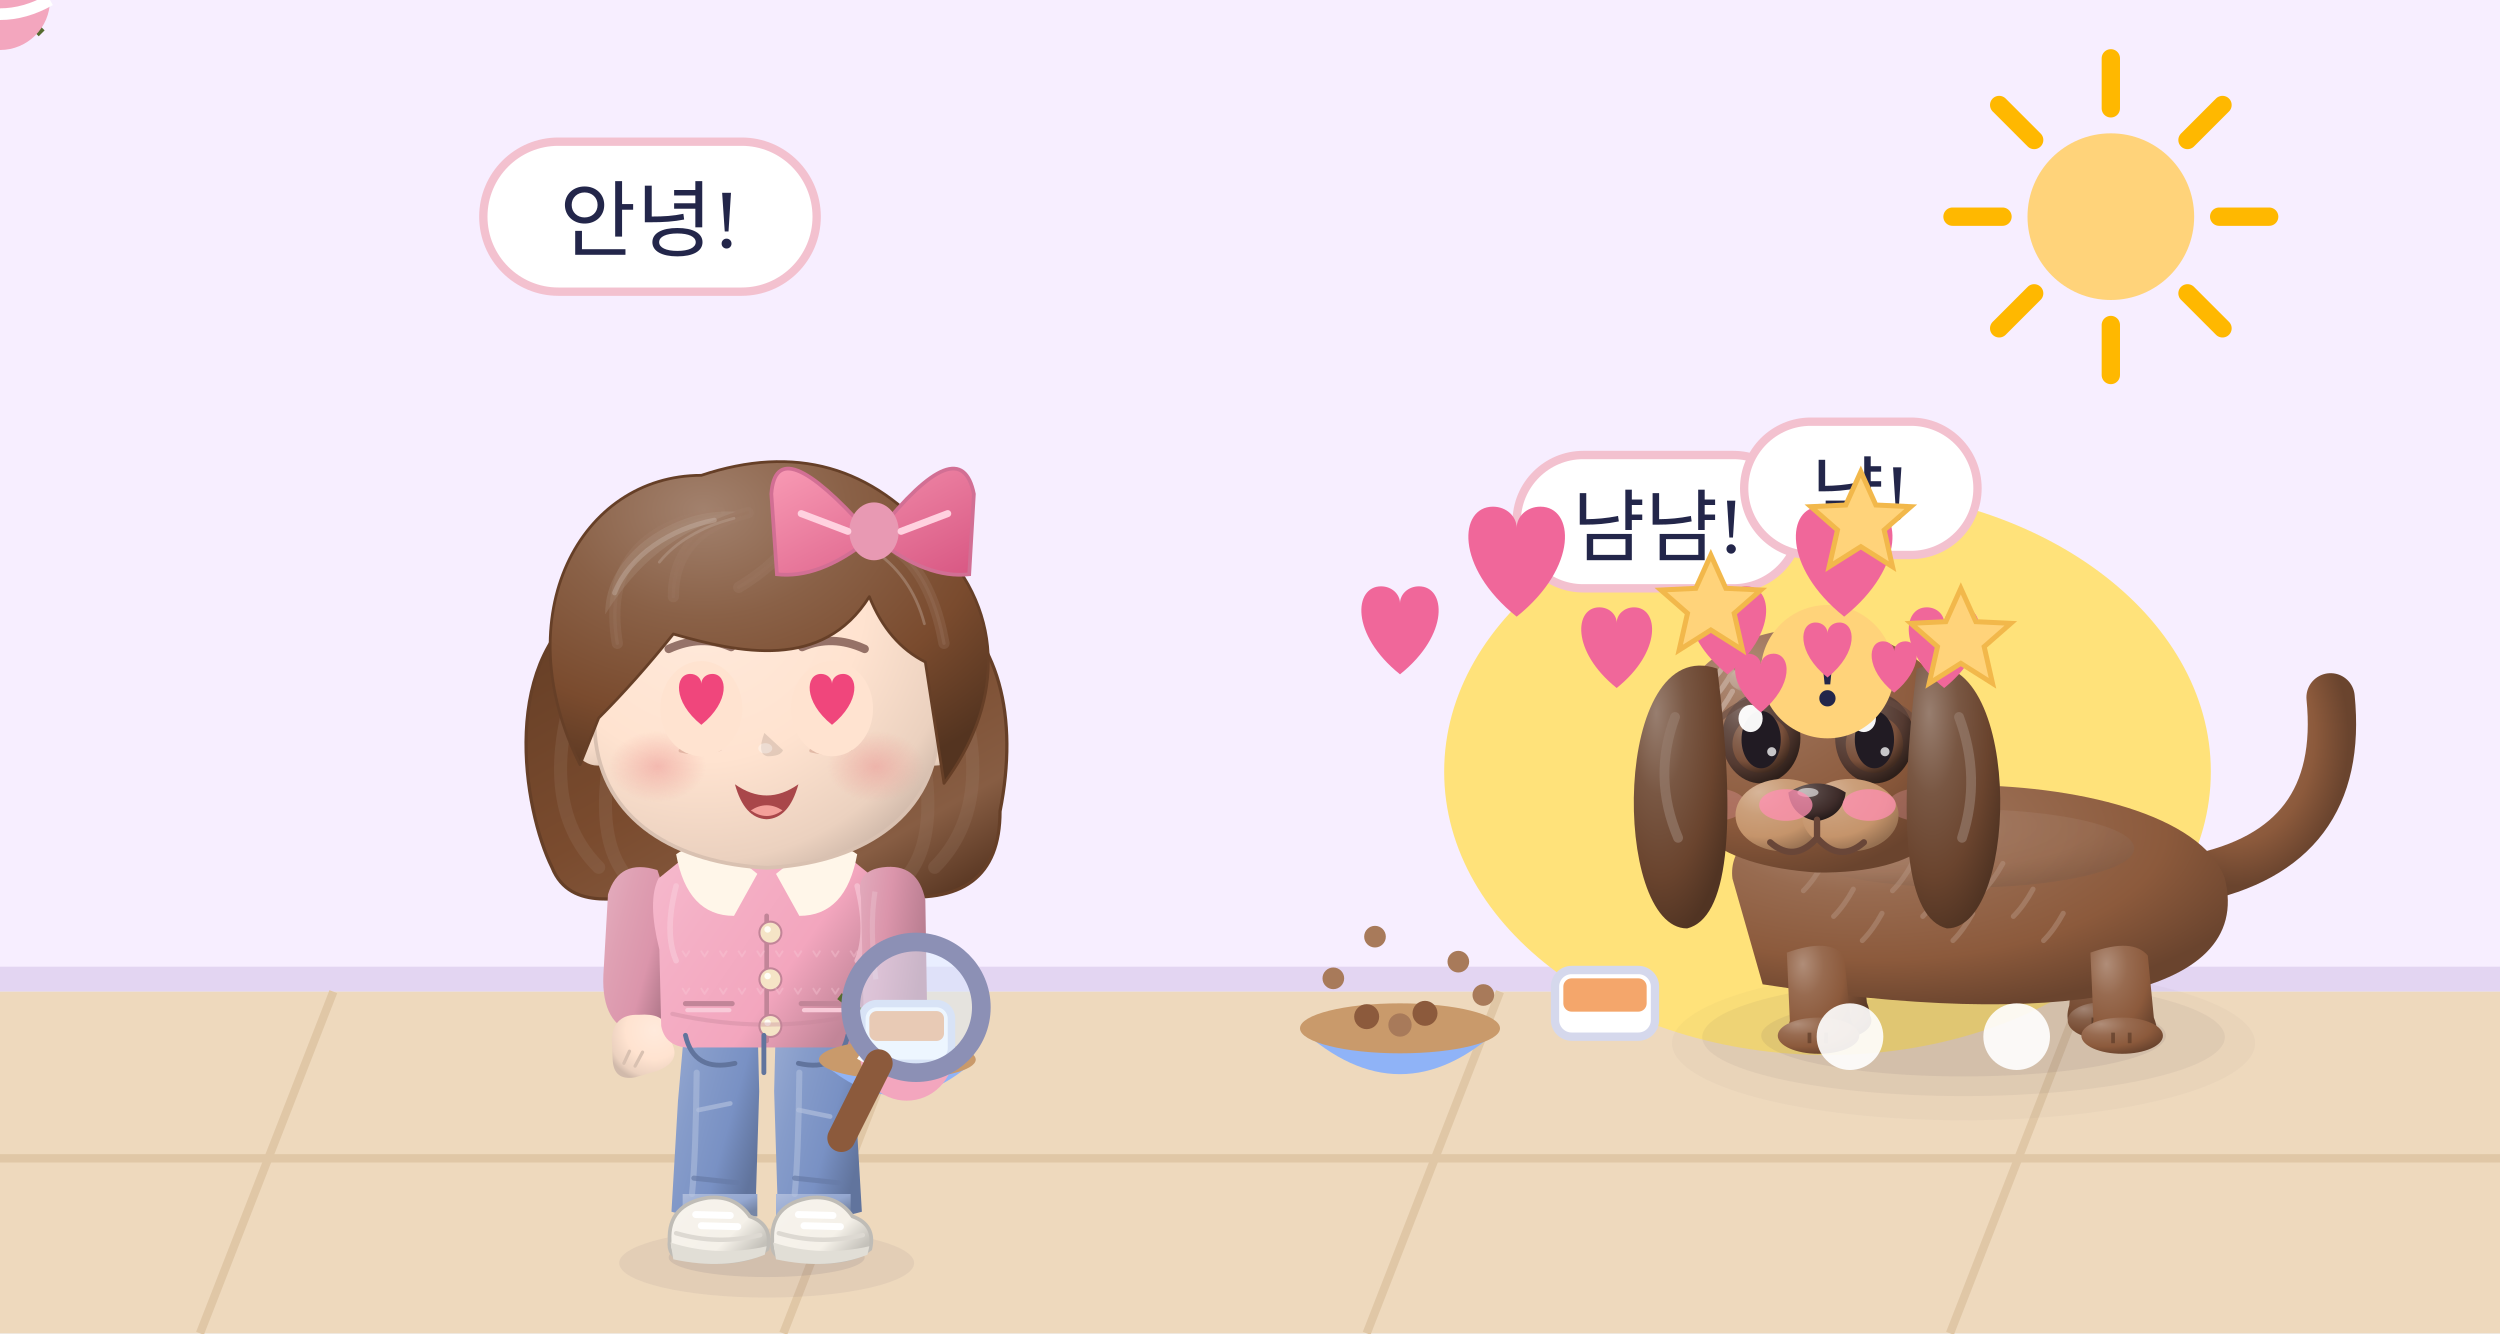
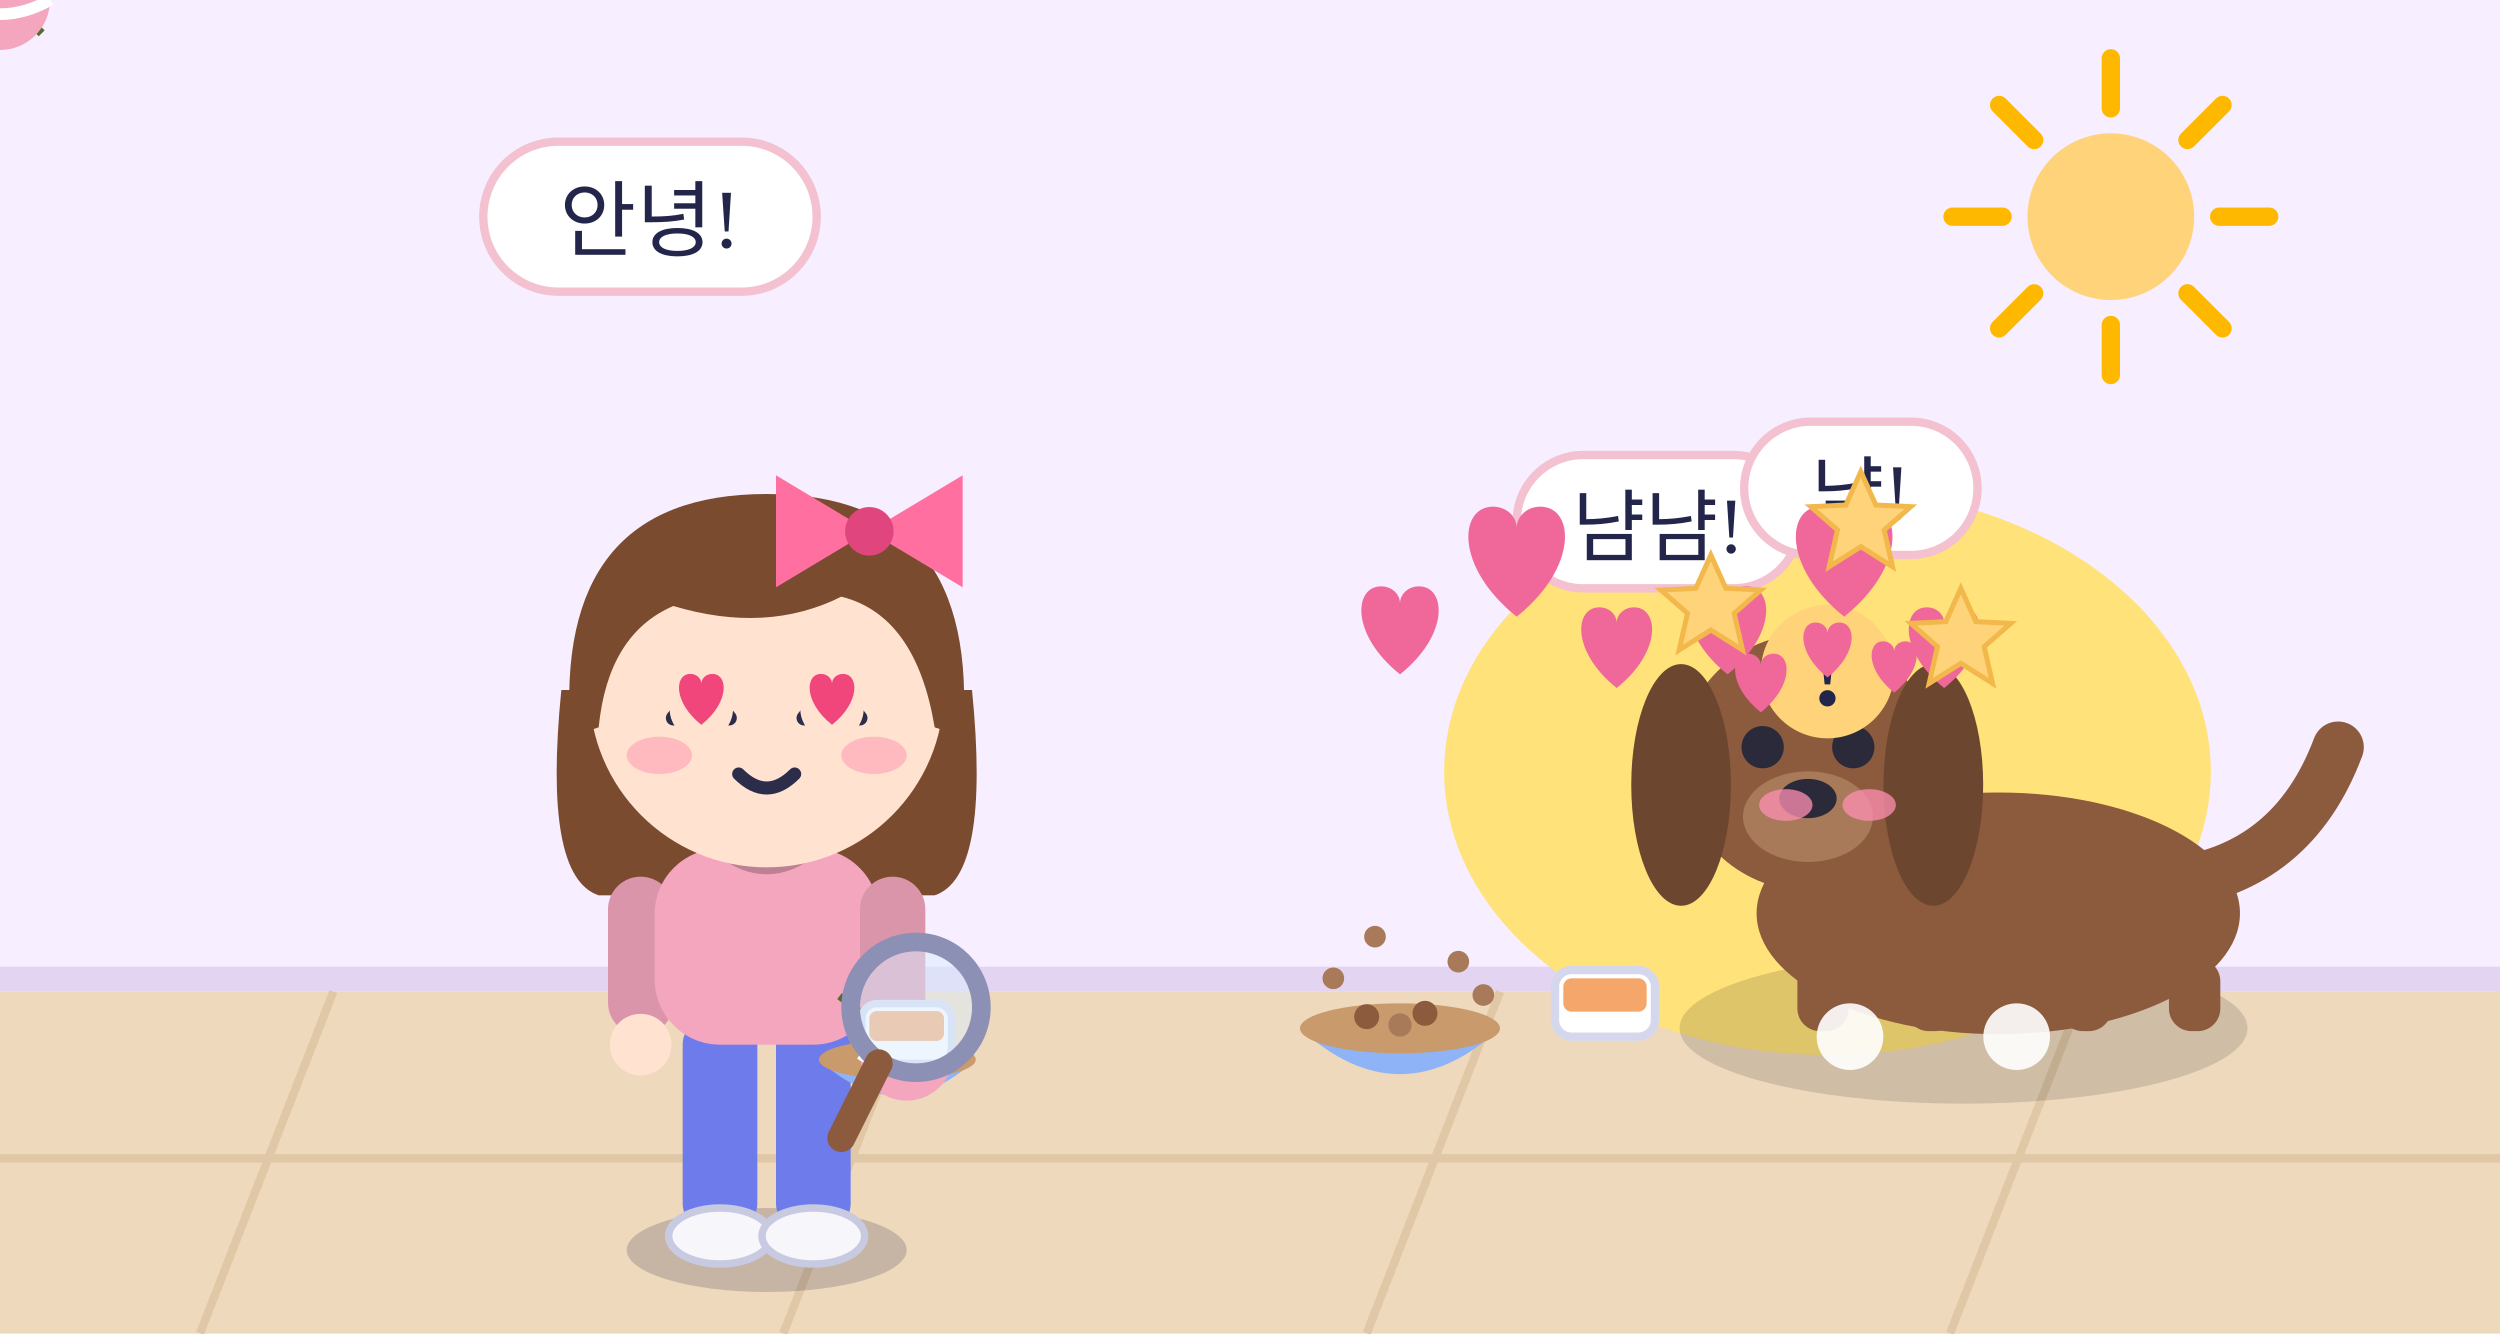
- <svg viewBox="0 0 300 160" aria-hidden="true" style="--stepF:40px;--stepP:91.9px;--armP:-115deg;--pdx:-39.3px;--stepS:73.2px;--stepC:63.9px;--stepJ:63.9px;--stepL:63.9px;--f0x:116.1px;--f0y:91.9px;--f1x:166.7px;--f1y:14.6px;--f2x:217.3px;--f2y:60.6px;--f3x:215.3px;--f3y:95.6px;--fy:127.4px">
-   <defs>
-     <linearGradient id="oca6s" x1="0" y1="0" x2="1" y2=".35">
-       <stop offset="0" stop-color="#e2aabc" />
-       <stop offset=".45" stop-color="#db95ab" />
-       <stop offset="1" stop-color="#b87d90" />
-     </linearGradient>
-     <linearGradient id="oca6k" x1="0" y1="0" x2="1" y2=".35">
-       <stop offset="0" stop-color="#ffe9d9" />
-       <stop offset=".45" stop-color="#FFE3D0" />
-       <stop offset="1" stop-color="#d6bfaf" />
-     </linearGradient>
-   </defs>
+ <svg xmlns="http://www.w3.org/2000/svg" viewBox="0 0 300 160" aria-hidden="true" style="--stepF:40px;--stepP:91.9px;--armP:-115deg;--pdx:-39.3px;--stepS:73.2px;--stepC:63.9px;--stepJ:63.9px;--stepL:63.9px;--f0x:116.1px;--f0y:91.9px;--f1x:166.7px;--f1y:14.6px;--f2x:217.3px;--f2y:60.6px;--f3x:215.3px;--f3y:95.6px;--fy:127.4px">
  <rect x="0" y="0" width="300" height="118" fill="#F7EEFF" />
  <rect x="0" y="116" width="300" height="3" fill="#E3D5F2" />
  <rect x="0" y="119" width="300" height="41" fill="#EED9BD" />
  <line x1="40" y1="119" x2="24" y2="160" stroke="#E0C7A6" stroke-width="1" />
  <line x1="110" y1="119" x2="94" y2="160" stroke="#E0C7A6" stroke-width="1" />
  <line x1="180" y1="119" x2="164" y2="160" stroke="#E0C7A6" stroke-width="1" />
  <line x1="250" y1="119" x2="234" y2="160" stroke="#E0C7A6" stroke-width="1" />
  <line x1="0" y1="139" x2="300" y2="139" stroke="#E0C7A6" stroke-width="1" />
  <ellipse class="ps-glow" cx="219.3" cy="92.6" rx="46" ry="34" fill="#FFE27A" />
  <g class="ps-sun" transform="translate(253.3 26)">
    <g class="sunin">
      <g class="rays">
        <line x1="13" y1="0" x2="19" y2="0" stroke="#FFB800" stroke-width="2.2" stroke-linecap="round" />
        <line x1="9.2" y1="9.2" x2="13.4" y2="13.4" stroke="#FFB800" stroke-width="2.2" stroke-linecap="round" />
        <line x1="0" y1="13" x2="0" y2="19" stroke="#FFB800" stroke-width="2.2" stroke-linecap="round" />
        <line x1="-9.2" y1="9.2" x2="-13.4" y2="13.4" stroke="#FFB800" stroke-width="2.2" stroke-linecap="round" />
        <line x1="-13" y1="0" x2="-19" y2="0" stroke="#FFB800" stroke-width="2.2" stroke-linecap="round" />
        <line x1="-9.2" y1="-9.2" x2="-13.4" y2="-13.4" stroke="#FFB800" stroke-width="2.2" stroke-linecap="round" />
        <line x1="0" y1="-13" x2="0" y2="-19" stroke="#FFB800" stroke-width="2.2" stroke-linecap="round" />
        <line x1="9.2" y1="-9.2" x2="13.4" y2="-13.4" stroke="#FFB800" stroke-width="2.2" stroke-linecap="round" />
      </g>
      <circle r="10" fill="#FFD37A" />
    </g>
  </g>
  <g class="ps-bowl" transform="translate(168 125.4)">
    <path d="M-12 -2q12 11 24 0z" fill="#8FB3F7" />
    <ellipse cx="0" cy="-2" rx="12" ry="3" fill="#C99A6B" />
    <circle cx="-4" cy="-3.4" r="1.5" fill="#8C5A3C" />
    <circle cx="3" cy="-3.8" r="1.5" fill="#8C5A3C" />
    <circle cx="0" cy="-2.4" r="1.4" fill="#A87A5A" />
  </g>
  <g class="ps-jelly" transform="translate(192.6 124.4)">
    <rect x="-6" y="-8" width="12" height="8" rx="2" fill="#FFFFFF" stroke="#D5D8EC" />
    <rect x="-5" y="-7" width="10" height="4" rx="1" fill="#F4A66B" />
  </g>
  <g transform="translate(92 150)">
    <g class="ps-o">
      <g transform="scale(1.12)">
-         <g class="oj-avatar-art" data-art="2.5d">
-           <defs>
-             <radialGradient id="ojav-5-skin" cx=".32" cy=".25" r=".83">
-               <stop stop-color="#ffeadc" />
-               <stop offset=".55" stop-color="#FFE3D0" />
-               <stop offset=".88" stop-color="#ebd1bf" />
-               <stop offset="1" stop-color="#d1baab" />
-             </radialGradient>
-             <radialGradient id="ojav-5-hair" cx=".35" cy=".15" r=".92">
-               <stop stop-color="#a2816d" />
-               <stop offset=".36" stop-color="#8a6147" />
-               <stop offset=".7" stop-color="#7A4B2E" />
-               <stop offset="1" stop-color="#543420" />
-             </radialGradient>
-             <linearGradient id="ojav-5-hairback" x1="0" y1="0" x2=".9" y2="1">
-               <stop stop-color="#633d25" />
-               <stop offset=".5" stop-color="#7A4B2E" />
-               <stop offset=".82" stop-color="#875d43" />
-               <stop offset="1" stop-color="#573521" />
-             </linearGradient>
-             <radialGradient id="ojav-5-blush">
-               <stop stop-color="#ED9D9A" stop-opacity=".58" />
-               <stop offset="1" stop-color="#EA9B94" stop-opacity="0" />
-             </radialGradient>
-             <linearGradient id="ojav-5-iris" x1="0" y1="0" x2="0" y2="1">
-               <stop stop-color="#44282A" />
-               <stop offset=".58" stop-color="#79503D" />
-               <stop offset="1" stop-color="#C08F65" />
-             </linearGradient>
-             <linearGradient id="ojav-5-pink" x1="0" y1="0" x2="1" y2="1">
-               <stop stop-color="#F89AB4" />
-               <stop offset="1" stop-color="#D85783" />
-             </linearGradient>
-             <linearGradient id="ojav-5-m0" x1="0" y1="0" x2="1" y2=".65">
-               <stop stop-color="#99abd2" />
-               <stop offset=".34" stop-color="#869cca" />
-               <stop offset=".7" stop-color="#7991C4" />
-               <stop offset="1" stop-color="#61749d" />
-             </linearGradient>
-             <linearGradient id="ojav-5-m1" x1="0" y1="0" x2="1" y2=".65">
-               <stop stop-color="#aebcdb" />
-               <stop offset=".34" stop-color="#9fb0d5" />
-               <stop offset=".7" stop-color="#94a7d0" />
-               <stop offset="1" stop-color="#7686a6" />
-             </linearGradient>
-             <linearGradient id="ojav-5-m2" x1="0" y1="0" x2="1" y2=".65">
-               <stop stop-color="#e4aebf" />
-               <stop offset=".34" stop-color="#dfa0b3" />
-               <stop offset=".7" stop-color="#db95ab" />
-               <stop offset="1" stop-color="#af7789" />
-             </linearGradient>
-             <linearGradient id="ojav-5-m3" x1="0" y1="0" x2="1" y2=".65">
-               <stop stop-color="#f6bbce" />
-               <stop offset=".34" stop-color="#f4afc5" />
-               <stop offset=".7" stop-color="#F3A6BE" />
-               <stop offset="1" stop-color="#c28598" />
-             </linearGradient>
-             <linearGradient id="ojav-5-m4" x1="0" y1="0" x2="1" y2=".65">
-               <stop stop-color="#ff92b6" />
-               <stop offset=".34" stop-color="#ff7da9" />
-               <stop offset=".7" stop-color="#FF6F9F" />
-               <stop offset="1" stop-color="#cc597f" />
-             </linearGradient>
-             <linearGradient id="ojav-5-m5" x1="0" y1="0" x2="1" y2=".65">
-               <stop stop-color="#e7729c" />
-               <stop offset=".34" stop-color="#e3588a" />
-               <stop offset=".7" stop-color="#E0457D" />
-               <stop offset="1" stop-color="#b33764" />
-             </linearGradient>
-             <linearGradient id="ojav-5-m6" x1="0" y1="0" x2="1" y2=".65">
-               <stop stop-color="#f7f4ee" />
-               <stop offset=".34" stop-color="#f6f2eb" />
-               <stop offset=".7" stop-color="#F5F1E9" />
-               <stop offset="1" stop-color="#c4c1ba" />
-             </linearGradient>
-           </defs>
-           <ellipse cx="0" cy="1.4" rx="15.8" ry="3.7" fill="#62516C" opacity=".08" />
-           <ellipse cx="0" cy=".8" rx="10.5" ry="2.1" fill="#564B62" opacity=".12" />
-           <g class="oj-av-hair-back">
-             <path d="M-18-70 C-29-64-26-47-23-41 C-21-36-15-38-12-38 L13-38 C21-37 25-40 25-47 C27-57 25-66 18-70Z" fill="url(#ojav-5-hairback)" stroke="#663f27" stroke-width=".35" stroke-linejoin="round" />
-             <path d="M-20-62 Q-25-48-18-41 M-15-60 Q-20-44-14-39 M20-62 Q25-48 18-41 M15-60 Q20-44 14-39" fill="none" stroke="#a2816d" stroke-width="1.4" stroke-linecap="round" stroke-linejoin="round" opacity=".2" />
-           </g>
-           <path d="M-8.7-25 L-1-25 -.8-17 -1.2-4.2 Q-4.9-2.6-10.2-4.1 L-9.5-16Z" fill="url(#ojav-5-m0)" />
-           <path d="M1-25 L8.7-25 9.5-16 10.2-4.1 Q4.9-2.6 1.2-4.2 L.8-17Z" fill="url(#ojav-5-m0)" />
-           <rect x="-9" y="-6" width="8" height="2.4" fill="url(#ojav-5-m1)" />
-           <rect x="1" y="-6" width="8" height="2.4" fill="url(#ojav-5-m1)" />
-           <path d="M-11.7-40.7 Q-15.8-42-17-38.1 L-17.5-29.4 Q-17.7-24.1-14-23.2 Q-10.6-23-10.3-27.2 L-9.9-35.2Z" fill="url(#ojav-5-m2)" />
-           <g transform="translate(-13.5 -22) scale(-1 1)">
-             <path d="M-2.7-1.8 Q-2.5-3.4 .2-3.2 Q2.9-3.3 3.1-.6 L3 1.6 Q2.9 3.9.6 3.5 L-1.8 2.8 Q-4.1 1.9-3.5.2Z" fill="url(#ojav-5-skin)" />
-             <path d="M-.2.8 L.6 2.3 M1.2.7 L1.8 2" fill="none" stroke="#d9c1b1" stroke-width="0.35" stroke-linecap="round" stroke-linejoin="round" />
-           </g>
-           <path d="M-6.9-43.6 Q0-45 6.9-43.6 L11.6-39.8 Q12.8-37.4 11.5-32.2 L11.3-24 Q10.8-21.4 7.4-21.7 H-7.4 Q-10.8-21.4-11.3-24 L-11.5-32.2 Q-12.8-37.4-11.6-39.8Z" fill="url(#ojav-5-m3)" />
-           <g class="oj-av-fabric" pointer-events="none">
-             <path d="M-9.7-42.4 Q-6.4-44.8-1-40.3 L-3.5-35.8 Q-8.5-35.8-9.7-42.4Z" fill="#FFF6E9" />
-             <path d="M9.7-42.4 Q6.4-44.8 1-40.3 L3.5-35.8 Q8.5-35.8 9.7-42.4Z" fill="#FFF6E9" />
-             <path d="M0-35.8 V-22.4" fill="none" stroke="#c28598" stroke-width="0.5" stroke-linecap="round" stroke-linejoin="round" />
-             <path d="M-8.7-26.4 H-3.7 M3.7-26.4 H8.7" fill="none" stroke="#c28598" stroke-width="0.55" stroke-linecap="round" stroke-linejoin="round" />
-             <path d="M-8.5-25.7 H-4 M4-25.7 H8.5" fill="none" stroke="#f8cad8" stroke-width="0.45" stroke-linecap="round" stroke-linejoin="round" />
-             <circle cx=".4" cy="-34" r="1.18" fill="#F5E4C6" stroke="#c28598" stroke-width=".22" />
-             <circle cx=".1" cy="-34.35" r=".35" fill="#FFFDF5" />
-             <circle cx=".4" cy="-29" r="1.18" fill="#F5E4C6" stroke="#c28598" stroke-width=".22" />
-             <circle cx=".1" cy="-29.35" r=".35" fill="#FFFDF5" />
-             <circle cx=".4" cy="-24" r="1.18" fill="#F5E4C6" stroke="#c28598" stroke-width=".22" />
-             <circle cx=".1" cy="-24.35" r=".35" fill="#FFFDF5" />
-             <path d="M-10.1-25.3 Q0-23 10.1-25.3" fill="none" stroke="#c28598" stroke-width="0.45" stroke-linecap="round" stroke-linejoin="round" opacity=".35" />
-             <path d="M-9.7-39 Q-11-34-9.7-31 M9.7-39 Q11-34 9.7-31" fill="none" stroke="#f8cad8" stroke-width="0.6" stroke-linecap="round" stroke-linejoin="round" opacity=".65" />
-             <path d="M-9 -32 l.35 .55 .35-.55 M-9 -28 l.35 .55 .35-.55" fill="none" stroke="#f8cad8" stroke-width="0.21" stroke-linecap="round" stroke-linejoin="round" opacity=".35" />
-             <path d="M-7 -32 l.35 .55 .35-.55 M-7 -28 l.35 .55 .35-.55" fill="none" stroke="#f8cad8" stroke-width="0.21" stroke-linecap="round" stroke-linejoin="round" opacity=".35" />
-             <path d="M-5 -32 l.35 .55 .35-.55 M-5 -28 l.35 .55 .35-.55" fill="none" stroke="#f8cad8" stroke-width="0.21" stroke-linecap="round" stroke-linejoin="round" opacity=".35" />
-             <path d="M-3 -32 l.35 .55 .35-.55 M-3 -28 l.35 .55 .35-.55" fill="none" stroke="#f8cad8" stroke-width="0.21" stroke-linecap="round" stroke-linejoin="round" opacity=".35" />
-             <path d="M-1 -32 l.35 .55 .35-.55 M-1 -28 l.35 .55 .35-.55" fill="none" stroke="#f8cad8" stroke-width="0.21" stroke-linecap="round" stroke-linejoin="round" opacity=".35" />
-             <path d="M1 -32 l.35 .55 .35-.55 M1 -28 l.35 .55 .35-.55" fill="none" stroke="#f8cad8" stroke-width="0.21" stroke-linecap="round" stroke-linejoin="round" opacity=".35" />
-             <path d="M3 -32 l.35 .55 .35-.55 M3 -28 l.35 .55 .35-.55" fill="none" stroke="#f8cad8" stroke-width="0.21" stroke-linecap="round" stroke-linejoin="round" opacity=".35" />
-             <path d="M5 -32 l.35 .55 .35-.55 M5 -28 l.35 .55 .35-.55" fill="none" stroke="#f8cad8" stroke-width="0.21" stroke-linecap="round" stroke-linejoin="round" opacity=".35" />
-             <path d="M7 -32 l.35 .55 .35-.55 M7 -28 l.35 .55 .35-.55" fill="none" stroke="#f8cad8" stroke-width="0.21" stroke-linecap="round" stroke-linejoin="round" opacity=".35" />
-             <path d="M9 -32 l.35 .55 .35-.55 M9 -28 l.35 .55 .35-.55" fill="none" stroke="#f8cad8" stroke-width="0.21" stroke-linecap="round" stroke-linejoin="round" opacity=".35" />
-             <path d="M-7.5-19 Q-7.6-10-8-6 M3.5-19 Q3.4-10 3-6" fill="none" stroke="#b5c3df" stroke-width="0.65" stroke-linecap="round" stroke-linejoin="round" opacity=".5" />
-             <path d="M-7.8-7.7 l4.7 .5 M3-7.7 l4.7 .5" fill="none" stroke="#677ba7" stroke-width="0.55" stroke-linecap="round" stroke-linejoin="round" opacity=".7" />
-             <path d="M-8.7-23 Q-7.8-19-3.4-20 M8.7-23 Q7.8-19 3.4-20 M-.3-23 v4" fill="none" stroke="#61749d" stroke-width="0.52" stroke-linecap="round" stroke-linejoin="round" />
-             <path d="M-7.3-15 l3.4-.7 M3.4-15 l3.4.7" fill="none" stroke="#afbddc" stroke-width="0.5" stroke-linecap="round" stroke-linejoin="round" opacity=".7" />
-           </g>
-           <g class="oj-av-shoes">
-             <g transform="translate(-5.5 0)">
-               <path d="M-4.9-1 Q-5.1-4.9-.8-5.6 Q2.1-5.9 3.7-3.6 Q6.2-2.7 5.6-.1 Q2.8 2-3.6.9 Q-5.1.7-4.9-1Z" fill="url(#ojav-5-m6)" stroke="#bfbcb6" stroke-width=".4" />
-               <path d="M-4.8-.8 Q.2.8 5.5-.4 L5.3.5 Q1.1 2.2-4.5 1Z" fill="#e1ded6" />
-               <path d="M-2.1-3.8 L1.6-3.7 M-1.5-2.6 L2.4-2.5" fill="none" stroke="#FFFFFF" stroke-width="0.75" stroke-linecap="round" stroke-linejoin="round" />
-               <path d="M-4.2-1.8 Q.2-.5 4.8-1.6" fill="none" stroke="#ddd9d2" stroke-width="0.48" stroke-linecap="round" stroke-linejoin="round" />
-             </g>
-             <g transform="translate(5.5 0)">
-               <path d="M-4.9-1 Q-5.1-4.9-.8-5.6 Q2.1-5.9 3.7-3.6 Q6.2-2.7 5.6-.1 Q2.8 2-3.6.9 Q-5.1.7-4.9-1Z" fill="url(#ojav-5-m6)" stroke="#bfbcb6" stroke-width=".4" />
-               <path d="M-4.8-.8 Q.2.8 5.5-.4 L5.3.5 Q1.1 2.2-4.5 1Z" fill="#e1ded6" />
-               <path d="M-2.1-3.8 L1.6-3.7 M-1.5-2.6 L2.4-2.5" fill="none" stroke="#FFFFFF" stroke-width="0.75" stroke-linecap="round" stroke-linejoin="round" />
-               <path d="M-4.2-1.8 Q.2-.5 4.8-1.6" fill="none" stroke="#ddd9d2" stroke-width="0.48" stroke-linecap="round" stroke-linejoin="round" />
-             </g>
-           </g>
-           <g class="oj-av-face">
-             <ellipse cx="-18.1" cy="-57.4" rx="3.65" ry="5.5" fill="url(#ojav-5-skin)" />
-             <ellipse cx="18.1" cy="-57.4" rx="3.65" ry="5.5" fill="url(#ojav-5-skin)" />
-             <path d="M-19.4-59.8 Q-16.4-61-17.2-54.8 M19.4-59.8 Q16.4-61 17.2-54.8" fill="none" stroke="#c7b1a2" stroke-width="0.68" stroke-linecap="round" stroke-linejoin="round" opacity=".55" />
-             <path d="M-18.9-62.2 C-19.6-74.8-11.4-80.1 0-80.1 C11.4-80.1 19.6-74.8 18.9-62.2 L18.4-55.3 C17.7-45.9 9.5-41.4 0-40.95 C-9.5-41.4-17.7-45.9-18.4-55.3Z" fill="url(#ojav-5-skin)" stroke="#d9c1b1" stroke-width=".4" />
-             <ellipse cx="-11.7" cy="-51.8" rx="5.2" ry="3.8" fill="url(#ojav-5-blush)" />
-             <ellipse cx="11.7" cy="-51.8" rx="5.2" ry="3.8" fill="url(#ojav-5-blush)" />
-             <path d="M-10.5-64.4 Q-7-66-3.8-64.6 M3.8-64.6 Q7-66 10.5-64.4" fill="none" stroke="#69423A" stroke-width="0.9" stroke-linecap="round" stroke-linejoin="round" opacity=".7" />
-             <g class="oj-av-eye">
-               <ellipse cx="-7" cy="-58" rx="3.8" ry="4.85" fill="#FFF9F3" />
-               <ellipse cx="-6.85" cy="-57.75" rx="3.05" ry="4.3" fill="url(#ojav-5-iris)" />
-               <ellipse cx="-6.78" cy="-58.15" rx="1.66" ry="3.02" fill="#302325" />
-               <ellipse cx="-8.08" cy="-60.03" rx="1.12" ry="1.36" fill="#FFFFFF" />
-               <circle cx="-5.65" cy="-55.8" r=".56" fill="#FFECCF" />
-               <path d="M-10.65 -57.2 C-10.5 -63.1 -3.85 -63.4 -3.35 -57.4" fill="none" stroke="#56352F" stroke-width="0.86" stroke-linecap="round" stroke-linejoin="round" />
-               <path d="M-9.25 -53.5 Q-7 -52.95 -5 -53.65" fill="none" stroke="#C99583" stroke-width="0.38" stroke-linecap="round" stroke-linejoin="round" opacity=".5" />
-             </g>
-             <g class="oj-av-eye">
-               <ellipse cx="7" cy="-58" rx="3.8" ry="4.85" fill="#FFF9F3" />
-               <ellipse cx="7.15" cy="-57.75" rx="3.05" ry="4.3" fill="url(#ojav-5-iris)" />
-               <ellipse cx="7.22" cy="-58.15" rx="1.66" ry="3.02" fill="#302325" />
-               <ellipse cx="5.92" cy="-60.03" rx="1.12" ry="1.36" fill="#FFFFFF" />
-               <circle cx="8.35" cy="-55.8" r=".56" fill="#FFECCF" />
-               <path d="M3.35 -57.2 C3.5 -63.1 10.15 -63.4 10.65 -57.4" fill="none" stroke="#56352F" stroke-width="0.86" stroke-linecap="round" stroke-linejoin="round" />
-               <path d="M4.75 -53.5 Q7 -52.95 9 -53.65" fill="none" stroke="#C99583" stroke-width="0.38" stroke-linecap="round" stroke-linejoin="round" opacity=".5" />
-             </g>
-             <path d="M-.25-55.4 Q-1.1-53.1 .1-52.9 Q1.5-52.9 1.75-53.55" fill="#d9c1b1" opacity=".72" />
-             <ellipse cx="-.15" cy="-53.75" rx=".75" ry=".55" fill="#FFFFFF" opacity=".35" />
-             <path d="M-3.4-49.9 Q0-47.5 3.4-49.9 Q2.4-46.25 0-46.15 Q-2.4-46.25-3.4-49.9Z" fill="#A9474A" />
-             <path d="M-1.7-47.1 Q0-48.2 1.7-47.1 Q0-45.9-1.7-47.1Z" fill="#F4A09A" />
-           </g>
-           <g class="oj-av-hair-front">
-             <path d="M-20-52 C-28-68-20-83-7-83 Q8-88 18-76 C26-68 25-58 19-50 L17-63 Q13-65 11-70 C6-62-3-64-10-66 Q-14-61-18-57Z" fill="url(#ojav-5-hair)" stroke="#663f27" stroke-width=".3" stroke-linejoin="round" />
-             <path d="M-16-65 Q-18-77-5-79 M-10-70 Q-10-77-2-79 M-3-71 Q2-74 5-79 M9-77 Q17-76 19-65" fill="none" stroke="#a2816d" stroke-width="1.2" stroke-linecap="round" stroke-linejoin="round" opacity=".25" />
-             <path d="M-16-65 Q-18-77-5-79 M-10-70 Q-10-77-2-79 M-3-71 Q2-74 5-79 M9-77 Q17-76 19-65" fill="none" stroke="#9a7660" stroke-width="0.35" stroke-linecap="round" stroke-linejoin="round" opacity=".32" />
-             <path d="M-17.3-68.1 C-17.4-74.7-9.6-79.6-3.3-79.1 C-9.9-76.8-13.8-73.7-17.3-68.1Z" fill="#ccbbb0" opacity=".15" />
-             <path d="M-16.3-70.4 C-14.7-74.4-10.3-77.3-5.6-78.2" fill="none" stroke="#d3c4ba" stroke-width="0.52" stroke-linecap="round" stroke-linejoin="round" opacity=".32" />
-             <path d="M-11.5-73.7 Q-8.8-77-3.5-78.4 M11.1-75.2 Q15.5-72.4 16.9-67.1" fill="none" stroke="#baa192" stroke-width="0.3" stroke-linecap="round" stroke-linejoin="round" opacity=".45" />
-           </g>
-           <g class="oj-av-accessory">
-             <path d="M10.8-77 Q1-88 .5-81 L1.1-72.4 Q5.6-71.9 10.8-76 M12-77 Q20.8-88 22.2-81 L21.7-72.4 Q17.2-71.9 12-76Z" fill="url(#ojav-5-pink)" stroke="#D26F94" stroke-width=".4" />
-             <ellipse cx="11.5" cy="-77" rx="2.65" ry="3.1" fill="#E899B3" />
-             <path d="M3.7-78.9 8.7-77 M19.4-78.9 14.4-77" fill="none" stroke="#FFD1DF" stroke-width="0.75" stroke-linecap="round" stroke-linejoin="round" />
-           </g>
-         </g>
+         <ellipse cx="0" cy="0" rx="15" ry="4.5" fill="rgba(20,20,60,.18)" />
+         <path d="M-22 -60 Q-24 -40 -18 -38 L18 -38 Q24 -40 22 -60 Z" fill="#7A4B2E" />
+         <rect x="-9" y="-25" width="8" height="23" rx="3" fill="#6E7BEA" />
+         <rect x="1" y="-25" width="8" height="23" rx="3" fill="#6E7BEA" />
+         <ellipse cx="-5" cy="-1.5" rx="5.5" ry="3" fill="#F7F7FB" stroke="#C7CAE0" stroke-width=".8" />
+         <ellipse cx="5" cy="-1.5" rx="5.5" ry="3" fill="#F7F7FB" stroke="#C7CAE0" stroke-width=".8" />
+         <rect x="-17" y="-40" width="7" height="17" rx="3.5" fill="#db95ab" />
+         <circle cx="-13.5" cy="-22" r="3.3" fill="#FFE3D0" />
+         <rect x="-12" y="-43" width="24" height="21" rx="7" fill="#F3A6BE" />
+         <path d="M-5 -43 Q0 -39 5 -43" fill="none" stroke="#be8194" stroke-width="1.5" />
+         <circle cx="0" cy="-60" r="19" fill="#FFE3D0" />
+         <path d="M-10 -57 Q-7 -61 -4 -57" fill="none" stroke="#2B2D4A" stroke-width="1.6" stroke-linecap="round" />
+         <path d="M4 -57 Q7 -61 10 -57" fill="none" stroke="#2B2D4A" stroke-width="1.6" stroke-linecap="round" />
+         <path d="M-3 -51 Q0 -48 3 -51" fill="none" stroke="#2B2D4A" stroke-width="1.4" stroke-linecap="round" />
+         <ellipse cx="-11.5" cy="-53" rx="3.5" ry="2" fill="#FF9FB5" opacity=".6" />
+         <ellipse cx="11.5" cy="-53" rx="3.5" ry="2" fill="#FF9FB5" opacity=".6" />
+         <path d="M-21 -55 Q-23 -81 0 -81 Q23 -81 21 -55 L18 -56 Q16 -68 8 -70 Q0 -66 -10 -69 Q-17 -66 -18 -56 Z" fill="#7A4B2E" />
+         <path d="M11 -77 L21 -83 L21 -71 Z M11 -77 L1 -83 L1 -71 Z" fill="#FF6F9F" />
+         <circle cx="11" cy="-77" r="2.6" fill="#E0457D" />
        <g class="ps-heye">
-           <ellipse cx="-7" cy="-58" rx="4.4" ry="5.1" fill="#FFE3D0" />
+           <circle cx="-7" cy="-58" r="3.4" fill="#FFE3D0" />
          <path transform="translate(-7 -58.5) scale(.62)" d="M0 3.6C-5 -.4-4.6-5.2-1.9-5.2-.8-5.2 0-4.4 0-3.5 0-4.4.8-5.2 1.9-5.2 4.6-5.2 5-.4 0 3.6Z" fill="#F0467C" />
-           <ellipse cx="7" cy="-58" rx="4.4" ry="5.1" fill="#FFE3D0" />
+           <circle cx="7" cy="-58" r="3.4" fill="#FFE3D0" />
          <path transform="translate(7 -58.5) scale(.62)" d="M0 3.6C-5 -.4-4.6-5.2-1.9-5.2-.8-5.2 0-4.4 0-3.5 0-4.4.8-5.2 1.9-5.2 4.6-5.2 5-.4 0 3.6Z" fill="#F0467C" />
        </g>
        <g transform="translate(13.5 -38)">
          <g class="ps-arm">
            <g transform="translate(-13.5 38)">
-               <path data-ojjuda-care-art="2" d="M10.1-37.8Q9.5-40.6 12.4-41Q16.2-41.5 17-37.5L17.2-25Q16.9-22.8 13.7-22.8Q10.5-22.8 10.4-25Z" fill="url(#oca6s)" />
-               <path d="M10.7-25Q13.7-23.6 16.8-25" fill="none" stroke="#af7789" stroke-width=".65" opacity=".65" />
-               <path d="M11.6-38.4Q11-34.5 11.7-29" fill="none" stroke="#e7b9c8" stroke-width=".55" opacity=".55" />
-               <ellipse cx="13.5" cy="-21.6" rx="3.35" ry="3.65" fill="url(#oca6k)" />
-               <path d="M11.1-22.5q1.2-1.6 1.7.4" fill="none" stroke="#d1baab" stroke-width=".45" stroke-linecap="round" opacity=".5" />
+               <rect x="10" y="-40" width="7" height="17" rx="3.5" fill="#db95ab" />
+               <circle cx="13.5" cy="-22" r="3.3" fill="#FFE3D0" />
              <g class="held held-bowl" transform="translate(14 -19) scale(.7)">
                <path d="M-12 -2q12 11 24 0z" fill="#8FB3F7" />
                <ellipse cx="0" cy="-2" rx="12" ry="3" fill="#C99A6B" />
                <circle cx="-4" cy="-3.4" r="1.5" fill="#8C5A3C" />
                <circle cx="3" cy="-3.8" r="1.5" fill="#8C5A3C" />
                <circle cx="0" cy="-2.4" r="1.4" fill="#A87A5A" />
              </g>
              <g class="held held-ball" transform="translate(15 -21)">
                <circle r="5" fill="#F3A6BE" />
                <path d="M-5 0q5 3 10 0" stroke="#FFFFFF" stroke-width="1.2" fill="none" />
              </g>
              <g class="held held-cricket" transform="translate(15 -24) scale(.8)">
                <ellipse cx="0" cy="0" rx="4.4" ry="2.2" fill="#6B8E23" />
                <circle cx="-4" cy="-.6" r="1.4" fill="#556B2F" />
                <path d="M-1 1l-3 3M2 1l3 3M-5 -1l-4 -3" stroke="#556B2F" stroke-width="1" />
              </g>
              <g class="held held-jelly" transform="translate(15 -20) scale(.8)">
                <rect x="-6" y="-8" width="12" height="8" rx="2" fill="#FFFFFF" stroke="#D5D8EC" />
                <rect x="-5" y="-7" width="10" height="4" rx="1" fill="#F4A66B" />
              </g>
              <g class="held held-glass" transform="translate(16 -26)">
                <circle r="7" fill="#DDEFFF" fill-opacity=".5" stroke="#8C90B5" stroke-width="2" />
                <path d="M-4 6l-4 8" stroke="#8C5A3C" stroke-width="3" stroke-linecap="round" />
              </g>
            </g>
          </g>
        </g>
      </g>
    </g>
  </g>
  <g transform="translate(62 30)">
    <g class="ps-hi">
      <rect x="-4" y="-13" width="40" height="18" rx="9" fill="#FFFFFF" stroke="#F3C1CF" />
      <text x="16" y="0" font-size="10" text-anchor="middle" fill="#23264A">안녕!</text>
    </g>
  </g>
  <g transform="translate(232 123.4)">
    <g class="ps-p">
      <g transform="translate(-232 -123.4)">
        <svg x="170" y="40" width="124" height="116" viewBox="170 136 60 64" aria-hidden="true">
-           <defs>
-             <radialGradient id="op5g0" cx="30%" cy="22%" r="82%" fx="24%" fy="18%">
-               <stop offset="0" stop-color="#b08d78" />
-               <stop offset=".36" stop-color="#986b50" />
-               <stop offset=".72" stop-color="#8C5A3C" />
-               <stop offset="1" stop-color="#6a442e" />
-             </radialGradient>
-             <radialGradient id="op5g1" cx="30%" cy="22%" r="82%" fx="24%" fy="18%">
-               <stop offset="0" stop-color="#987e6f" />
-               <stop offset=".36" stop-color="#795743" />
-               <stop offset=".72" stop-color="#6a442e" />
-               <stop offset="1" stop-color="#513423" />
-             </radialGradient>
-             <radialGradient id="op5g2" cx="30%" cy="22%" r="82%" fx="24%" fy="18%">
-               <stop offset="0" stop-color="#a28473" />
-               <stop offset=".36" stop-color="#865f48" />
-               <stop offset=".72" stop-color="#784d34" />
-               <stop offset="1" stop-color="#5b3b28" />
-             </radialGradient>
-             <radialGradient id="op5g3" cx="30%" cy="22%" r="82%" fx="24%" fy="18%">
-               <stop offset="0" stop-color="#bfa392" />
-               <stop offset=".36" stop-color="#ab8671" />
-               <stop offset=".72" stop-color="#a27961" />
-               <stop offset="1" stop-color="#7b5c4a" />
-             </radialGradient>
-             <radialGradient id="op5g4" cx="30%" cy="22%" r="82%" fx="24%" fy="18%">
-               <stop offset="0" stop-color="#d1bdb1" />
-               <stop offset=".36" stop-color="#c3a999" />
-               <stop offset=".72" stop-color="#bc9f8e" />
-               <stop offset="1" stop-color="#8f796c" />
-             </radialGradient>
-             <radialGradient id="op5g5" cx="30%" cy="22%" r="82%" fx="24%" fy="18%">
-               <stop offset="0" stop-color="#7f6b65" />
-               <stop offset=".36" stop-color="#654e46" />
-               <stop offset=".72" stop-color="#543a31" />
-               <stop offset="1" stop-color="#2d1f1a" />
-             </radialGradient>
-             <radialGradient id="op5g6" cx="30%" cy="22%" r="82%" fx="24%" fy="18%">
-               <stop offset="0" stop-color="#9b7c6c" />
-               <stop offset=".36" stop-color="#86624f" />
-               <stop offset=".72" stop-color="#79503b" />
-               <stop offset="1" stop-color="#412b20" />
-             </radialGradient>
-             <radialGradient id="op5g7" cx="30%" cy="22%" r="82%" fx="24%" fy="18%">
-               <stop offset="0" stop-color="#d7b599" />
-               <stop offset=".36" stop-color="#cb9f7a" />
-               <stop offset=".72" stop-color="#c5946b" />
-               <stop offset="1" stop-color="#967051" />
-             </radialGradient>
-             <radialGradient id="op5g8" cx="30%" cy="22%" r="82%" fx="24%" fy="18%">
-               <stop offset="0" stop-color="#6e615f" />
-               <stop offset=".36" stop-color="#51413f" />
-               <stop offset=".72" stop-color="#3e2c2a" />
-               <stop offset="1" stop-color="#211817" />
-             </radialGradient>
-           </defs>
-           <ellipse cx="202" cy="183" rx="19.3" ry="5.1" fill="#443348" opacity=".035" />
-           <ellipse cx="202" cy="182.6" rx="17.3" ry="3.9" fill="#443348" opacity=".06" />
-           <ellipse cx="202" cy="182.5" rx="13.4" ry="2.7" fill="#443348" opacity=".08" />
-           <path d="M217.3 172.1q10-2 9-12" fill="none" stroke="url(#op5g0)" stroke-width="3.2" stroke-linecap="round" />
-           <path d="M192 176q2.4 -1 3.2 .2l.4 4.1q.8 2-1.6 2h-1.3q-1.6-.2-1.1-1.8z" fill="url(#op5g2)" />
-           <ellipse cx="193.7" cy="181.5" rx="2.2" ry="1.2" fill="url(#op5g2)" />
-           <path d="M193.2 181.3v.7m1.1-.7v.7" fill="none" stroke="#503423" stroke-width=".25" opacity=".7" />
-           <path d="M209.4 176q2.4 -1 3.2 .2l.4 4.1q.8 2-1.6 2h-1.3q-1.6-.2-1.1-1.8z" fill="url(#op5g2)" />
-           <ellipse cx="211.1" cy="181.5" rx="2.2" ry="1.2" fill="url(#op5g2)" />
-           <path d="M210.6 181.3v.7m1.1-.7v.7" fill="none" stroke="#503423" stroke-width=".25" opacity=".7" />
-           <path d="M186.7 172.1C185.7 164.1 216.3 163.6 219.3 172.1C221.3 180.1 208 182.1 188.7 179.1Z" fill="url(#op5g0)" />
-           <ellipse cx="202" cy="170.1" rx="11.3" ry="2.6" fill="url(#op5g3)" opacity=".38" />
-           <path d="M190.3 177q2.8 -1 3.8 .2l.4 4.1q.8 2-1.6 2h-1.3q-1.6-.2-1.1-1.8z" fill="url(#op5g0)" />
-           <ellipse cx="192.4" cy="182.5" rx="2.7" ry="1.2" fill="url(#op5g0)" />
-           <path d="M191.8 182.3v.7m1.1-.7v.7" fill="none" stroke="#5e3c28" stroke-width=".25" opacity=".7" />
-           <path d="M210.4 177q2.8 -1 3.8 .2l.4 4.1q.8 2-1.6 2h-1.3q-1.6-.2-1.1-1.8z" fill="url(#op5g0)" />
-           <ellipse cx="212.5" cy="182.5" rx="2.7" ry="1.2" fill="url(#op5g0)" />
-           <path d="M211.9 182.3v.7m1.1-.7v.7" fill="none" stroke="#5e3c28" stroke-width=".25" opacity=".7" />
-           <path d="M192.7 171.1q-.6 1.1-1.3 1.8" fill="none" stroke="#b59582" stroke-width=".34" stroke-linecap="round" opacity=".48" />
-           <path d="M206.6 172.8q-.6 1.1-1.3 1.8" fill="none" stroke="#b59582" stroke-width=".34" stroke-linecap="round" opacity=".48" />
-           <path d="M202.6 174.4q-.6 1.1-1.3 1.8" fill="none" stroke="#b59582" stroke-width=".34" stroke-linecap="round" opacity=".48" />
-           <path d="M198.6 171.1q-.6 1.1-1.3 1.8" fill="none" stroke="#b59582" stroke-width=".34" stroke-linecap="round" opacity=".48" />
-           <path d="M194.7 172.8q-.6 1.1-1.3 1.8" fill="none" stroke="#b59582" stroke-width=".34" stroke-linecap="round" opacity=".48" />
-           <path d="M208.6 174.4q-.6 1.1-1.3 1.8" fill="none" stroke="#b59582" stroke-width=".34" stroke-linecap="round" opacity=".48" />
-           <path d="M204.6 171.1q-.6 1.1-1.3 1.8" fill="none" stroke="#b59582" stroke-width=".34" stroke-linecap="round" opacity=".48" />
-           <path d="M200.6 172.8q-.6 1.1-1.3 1.8" fill="none" stroke="#b59582" stroke-width=".34" stroke-linecap="round" opacity=".48" />
-           <path d="M196.6 174.4q-.6 1.1-1.3 1.8" fill="none" stroke="#b59582" stroke-width=".34" stroke-linecap="round" opacity=".48" />
-           <path d="M182.9 163.4C181.9 153 201.8 152.8 201.8 163.4Q202.8 171.8 192.3 171.7Q181.9 171 182.9 163.4Z" fill="url(#op5g0)" />
-           <path d="M186.7 157.1q-.6 1.1-1.3 1.8" fill="none" stroke="#c8b0a1" stroke-width=".34" stroke-linecap="round" opacity=".48" />
-           <path d="M186.7 158.4q-.6 1.1-1.3 1.8" fill="none" stroke="#c8b0a1" stroke-width=".34" stroke-linecap="round" opacity=".48" />
-           <path d="M186.7 159.7q-.6 1.1-1.3 1.8" fill="none" stroke="#c8b0a1" stroke-width=".34" stroke-linecap="round" opacity=".48" />
-           <path d="M186.7 157.1q-.6 1.1-1.3 1.8" fill="none" stroke="#c8b0a1" stroke-width=".34" stroke-linecap="round" opacity=".48" />
-           <path d="M186.7 158.4q-.6 1.1-1.3 1.8" fill="none" stroke="#c8b0a1" stroke-width=".34" stroke-linecap="round" opacity=".48" />
-           <path d="M186.7 159.7q-.6 1.1-1.3 1.8" fill="none" stroke="#c8b0a1" stroke-width=".34" stroke-linecap="round" opacity=".48" />
-           <path d="M186.7 157.1q-.6 1.1-1.3 1.8" fill="none" stroke="#c8b0a1" stroke-width=".34" stroke-linecap="round" opacity=".48" />
-           <ellipse cx="185.4" cy="167.2" rx="2.2" ry="1.1" fill="#ec99a4" opacity=".32" />
-           <ellipse cx="199.2" cy="167.2" rx="2.2" ry="1.1" fill="#ec99a4" opacity=".3" />
-           <ellipse cx="188.5" cy="158.9" rx="2" ry="1" fill="url(#op5g4)" />
-           <ellipse cx="196.1" cy="158.9" rx="2" ry="1" fill="url(#op5g4)" />
-           <ellipse cx="188.6" cy="162.8" rx="2.6" ry="3" fill="url(#op5g5)" />
-           <ellipse cx="188.6" cy="163.2" rx="1.9" ry="1.9" fill="url(#op5g6)" />
-           <ellipse cx="188.6" cy="162.9" rx="1.3" ry="1.9" fill="#211b23" />
-           <ellipse cx="187.9" cy="161.5" rx="0.8" ry="0.9" fill="#fff" opacity=".96" />
-           <circle cx="189.3" cy="163.7" r="0.3" fill="#fff" opacity=".75" />
-           <path d="M186 161.4q2.6 -2.3 5.1 0" fill="none" stroke="#654a40" stroke-width="0.4" stroke-linecap="round" opacity=".62" />
-           <ellipse cx="196.1" cy="162.8" rx="2.6" ry="3" fill="url(#op5g5)" />
-           <ellipse cx="196.1" cy="163.2" rx="1.9" ry="1.9" fill="url(#op5g6)" />
-           <ellipse cx="196.1" cy="162.9" rx="1.3" ry="1.9" fill="#211b23" />
-           <ellipse cx="195.4" cy="161.5" rx="0.8" ry="0.9" fill="#fff" opacity=".96" />
-           <circle cx="196.8" cy="163.7" r="0.3" fill="#fff" opacity=".75" />
-           <path d="M193.5 161.4q2.6 -2.3 5.1 0" fill="none" stroke="#654a40" stroke-width="0.4" stroke-linecap="round" opacity=".62" />
-           <ellipse cx="190.1" cy="167.9" rx="3.2" ry="2.4" fill="url(#op5g7)" />
-           <ellipse cx="194.5" cy="167.9" rx="3.2" ry="2.4" fill="url(#op5g7)" />
-           <path d="M190.4 166.4Q192.3 165.2 194.2 166.4Q194 168 192.3 168.3Q190.6 168 190.4 166.4Z" fill="url(#op5g8)" />
-           <ellipse cx="191.7" cy="166.4" rx="0.7" ry="0.3" fill="#fff" opacity=".58" />
-           <path d="M192.3 168.2v1.2m0 0q-1.5 1.7-3.1 .3m3.1-.3q1.5 1.7 3.1 .3" fill="none" stroke="#694638" stroke-width=".42" stroke-linecap="round" />
-           <path d="M185.7 158.2C178.7 155.8 178.7 175.4 183.7 175.4Q187.7 174.4 185.7 158.2Z" fill="url(#op5g1)" />
-           <path d="M182.9 161.4q-1.5 4 .2 8" fill="none" stroke="#977c6d" stroke-width=".65" stroke-linecap="round" opacity=".65" />
-           <path d="M198.9 158.2C205.9 155.8 205.9 175.4 200.9 175.4Q196.9 174.4 198.9 158.2Z" fill="url(#op5g1)" />
-           <path d="M201.7 161.4q1.5 4 .2 8" fill="none" stroke="#977c6d" stroke-width=".65" stroke-linecap="round" opacity=".65" />
+           <ellipse cx="202" cy="182" rx="18.8" ry="5" fill="rgba(0,0,0,.13)" />
+           <path d="M215.8 172.4q8-1 11-9" stroke="#8C5A3C" stroke-width="3.4" fill="none" stroke-linecap="round" />
+           <rect x="191" y="177.4" width="3.4" height="4.8" rx="1.5" fill="#8C5A3C" />
+           <rect x="198.2" y="177.4" width="3.4" height="4.8" rx="1.5" fill="#8C5A3C" />
+           <rect x="208.4" y="177.4" width="3.4" height="4.8" rx="1.5" fill="#8C5A3C" />
+           <rect x="215.6" y="177.4" width="3.4" height="4.8" rx="1.5" fill="#8C5A3C" />
+           <ellipse cx="204.3" cy="174.4" rx="16" ry="8" fill="#8C5A3C" />
+           <circle cx="191.7" cy="164.4" r="8.5" fill="#8C5A3C" />
+           <ellipse cx="191.7" cy="168" rx="4.3" ry="3" fill="#A87A5A" />
+           <circle cx="188.7" cy="163.4" r="1.4" fill="#2a2a3a" />
+           <circle cx="194.7" cy="163.4" r="1.4" fill="#2a2a3a" />
+           <ellipse cx="191.7" cy="166.8" rx="1.9" ry="1.3" fill="#2a2a3a" />
+           <ellipse cx="183.3" cy="165.9" rx="3.3" ry="8" fill="#6d462f" />
+           <ellipse cx="200" cy="165.9" rx="3.3" ry="8" fill="#6d462f" />
        </svg>
      </g>
    </g>
  </g>
  <g class="ps-blush">
    <ellipse cx="214.3" cy="96.6" rx="3.2" ry="1.9" fill="#FF8FB1" opacity=".75" />
    <ellipse cx="224.3" cy="96.6" rx="3.2" ry="1.9" fill="#FF8FB1" opacity=".75" />
  </g>
  <g class="ps-crumbs">
    <circle cx="160" cy="117.4" r="1.3" fill="#A87A5A" />
    <circle cx="175" cy="115.4" r="1.3" fill="#A87A5A" />
    <circle cx="165" cy="112.4" r="1.3" fill="#A87A5A" />
    <circle cx="178" cy="119.4" r="1.3" fill="#A87A5A" />
  </g>
  <g transform="translate(186 66.6)">
    <g class="ps-nom">
      <rect x="-4" y="-12" width="34" height="16" rx="8" fill="#FFFFFF" stroke="#F3C1CF" />
      <text x="13" y="0" font-size="9.5" text-anchor="middle" fill="#23264A">냠냠!</text>
    </g>
  </g>
  <g transform="translate(213.3 62.6)">
    <g class="ps-yum">
      <rect x="-4" y="-12" width="28" height="16" rx="8" fill="#FFFFFF" stroke="#F3C1CF" />
      <text x="10" y="0" font-size="9.5" text-anchor="middle" fill="#23264A">냠!</text>
    </g>
  </g>
  <g transform="translate(219.3 80.6)">
    <g class="ps-excl">
      <circle r="8" fill="#FFD37A" />
      <text x="0" y="4" font-size="12" font-weight="800" text-anchor="middle" fill="#23264A">!</text>
    </g>
  </g>
  <g class="ps-dust">
    <circle cx="222" cy="124.4" r="4" fill="#FFFFFF" opacity=".9" />
    <circle cx="242" cy="124.4" r="4" fill="#FFFFFF" opacity=".9" />
  </g>
  <g class="ps-seeds">
    <circle class="sd" r="1.7" fill="#E0B065" style="--sx:189.3px;--sy:95.9px;--ex:213.3px;--ey:114.6px;animation-delay:0.00s" />
    <circle class="sd" r="1.7" fill="#E0B065" style="--sx:189.3px;--sy:95.9px;--ex:217.3px;--ey:117.6px;animation-delay:0.08s" />
    <circle class="sd" r="1.7" fill="#E0B065" style="--sx:189.3px;--sy:95.9px;--ex:221.3px;--ey:112.6px;animation-delay:0.16s" />
    <circle class="sd" r="1.7" fill="#E0B065" style="--sx:189.3px;--sy:95.9px;--ex:225.3px;--ey:116.6px;animation-delay:0.24s" />
    <circle class="sd" r="1.7" fill="#E0B065" style="--sx:189.3px;--sy:95.9px;--ex:219.3px;--ey:119.6px;animation-delay:0.32s" />
  </g>
  <g class="ps-notes">
    <text class="nt" font-size="17" fill="#6E7BEA" style="--sx:95px;--sy:91.8px;--mx:157.2px;--my:69.8px;--ex:211.3px;--ey:82.6px;animation-delay:0.00s">♪</text>
    <text class="nt" font-size="17" fill="#F0679A" style="--sx:95px;--sy:91.8px;--mx:157.2px;--my:63.8px;--ex:211.3px;--ey:82.6px;animation-delay:0.34s">♫</text>
    <text class="nt" font-size="17" fill="#7FD1A1" style="--sx:95px;--sy:91.8px;--mx:157.2px;--my:57.8px;--ex:211.3px;--ey:82.6px;animation-delay:0.68s">♪</text>
  </g>
  <g class="ps-cfall" style="--sx:175.7px;--sy:86.1px;--mx:219.3px;--my:82.6px;--ex:221.3px;--ey:92.6px">
    <ellipse cx="0" cy="0" rx="4.4" ry="2.2" fill="#6B8E23" />
    <circle cx="-4" cy="-.6" r="1.4" fill="#556B2F" />
    <path d="M-1 1l-3 3M2 1l3 3M-5 -1l-4 -3" stroke="#556B2F" stroke-width="1" />
  </g>
  <ellipse class="ps-shd" rx="6" ry="1.8" fill="rgba(35,38,74,.25)" />
  <g class="ps-fly">
    <g class="spin">
      <circle r="6" fill="#F3A6BE" />
      <path d="M-6 0q6 3.4 12 0" stroke="#FFFFFF" stroke-width="1.4" fill="none" />
    </g>
  </g>
  <g class="ps-small">
    <g transform="translate(211.3 82.6)">
      <g class="sh sh1">
        <path transform="scale(0.8)" d="M0 3.6C-5 -.4-4.6-5.2-1.9-5.2-.8-5.2 0-4.4 0-3.5 0-4.4.8-5.2 1.9-5.2 4.6-5.2 5-.4 0 3.6Z" fill="#F0679A" />
      </g>
    </g>
    <g transform="translate(227.3 80.6)">
      <g class="sh sh2">
        <path transform="scale(0.7)" d="M0 3.6C-5 -.4-4.6-5.2-1.9-5.2-.8-5.2 0-4.4 0-3.5 0-4.4.8-5.2 1.9-5.2 4.6-5.2 5-.4 0 3.6Z" fill="#F0679A" />
      </g>
    </g>
    <g transform="translate(219.3 78.6)">
      <g class="sh sh3">
        <path transform="scale(0.75)" d="M0 3.6C-5 -.4-4.6-5.2-1.9-5.2-.8-5.2 0-4.4 0-3.5 0-4.4.8-5.2 1.9-5.2 4.6-5.2 5-.4 0 3.6Z" fill="#F0679A" />
      </g>
    </g>
  </g>
  <g class="ps-hearts">
    <g transform="translate(168 76.6)">
      <g class="hbf hb1">
        <path transform="scale(1.2)" d="M0 3.6C-5 -.4-4.6-5.2-1.9-5.2-.8-5.2 0-4.4 0-3.5 0-4.4.8-5.2 1.9-5.2 4.6-5.2 5-.4 0 3.6Z" fill="#F0679A" />
      </g>
    </g>
    <g transform="translate(182 68.6)">
      <g class="hbf hb2">
        <path transform="scale(1.5)" d="M0 3.6C-5 -.4-4.6-5.2-1.9-5.2-.8-5.2 0-4.4 0-3.5 0-4.4.8-5.2 1.9-5.2 4.6-5.2 5-.4 0 3.6Z" fill="#F0679A" />
      </g>
    </g>
    <g transform="translate(194 78.6)">
      <g class="hbf hb3">
        <path transform="scale(1.1)" d="M0 3.6C-5 -.4-4.6-5.2-1.9-5.2-.8-5.2 0-4.4 0-3.5 0-4.4.8-5.2 1.9-5.2 4.6-5.2 5-.4 0 3.6Z" fill="#F0679A" />
      </g>
    </g>
    <g transform="translate(207.3 76.6)">
      <g class="hb hb1">
        <path transform="scale(1.2)" d="M0 3.6C-5 -.4-4.6-5.2-1.9-5.2-.8-5.2 0-4.4 0-3.5 0-4.4.8-5.2 1.9-5.2 4.6-5.2 5-.4 0 3.6Z" fill="#F0679A" />
      </g>
    </g>
    <g transform="translate(221.3 68.6)">
      <g class="hb hb2">
        <path transform="scale(1.5)" d="M0 3.6C-5 -.4-4.6-5.2-1.9-5.2-.8-5.2 0-4.4 0-3.5 0-4.4.8-5.2 1.9-5.2 4.6-5.2 5-.4 0 3.6Z" fill="#F0679A" />
      </g>
    </g>
    <g transform="translate(233.3 78.6)">
      <g class="hb hb3">
        <path transform="scale(1.1)" d="M0 3.6C-5 -.4-4.6-5.2-1.9-5.2-.8-5.2 0-4.4 0-3.5 0-4.4.8-5.2 1.9-5.2 4.6-5.2 5-.4 0 3.6Z" fill="#F0679A" />
      </g>
    </g>
  </g>
  <g class="ps-stars">
    <g transform="translate(205.3 72.6)">
      <g class="st st1">
        <path d="M0-6 1.8-2 6-1.8 2.8 1 3.8 5.4 0 3 -3.8 5.4-2.8 1-6-1.8-1.8-2Z" fill="#FFD37A" stroke="#F2B84B" stroke-width=".6" />
      </g>
    </g>
    <g transform="translate(223.3 62.6)">
      <g class="st st2">
        <path d="M0-6 1.8-2 6-1.8 2.8 1 3.8 5.4 0 3 -3.8 5.4-2.8 1-6-1.8-1.8-2Z" fill="#FFD37A" stroke="#F2B84B" stroke-width=".6" />
      </g>
    </g>
    <g transform="translate(235.3 76.6)">
      <g class="st st3">
        <path d="M0-6 1.8-2 6-1.8 2.8 1 3.8 5.4 0 3 -3.8 5.4-2.8 1-6-1.8-1.8-2Z" fill="#FFD37A" stroke="#F2B84B" stroke-width=".6" />
      </g>
    </g>
  </g>
  <text class="ps-gain" x="237.3" y="64.6" font-size="12" font-weight="800" fill="#F0679A" text-anchor="middle" />
</svg>
